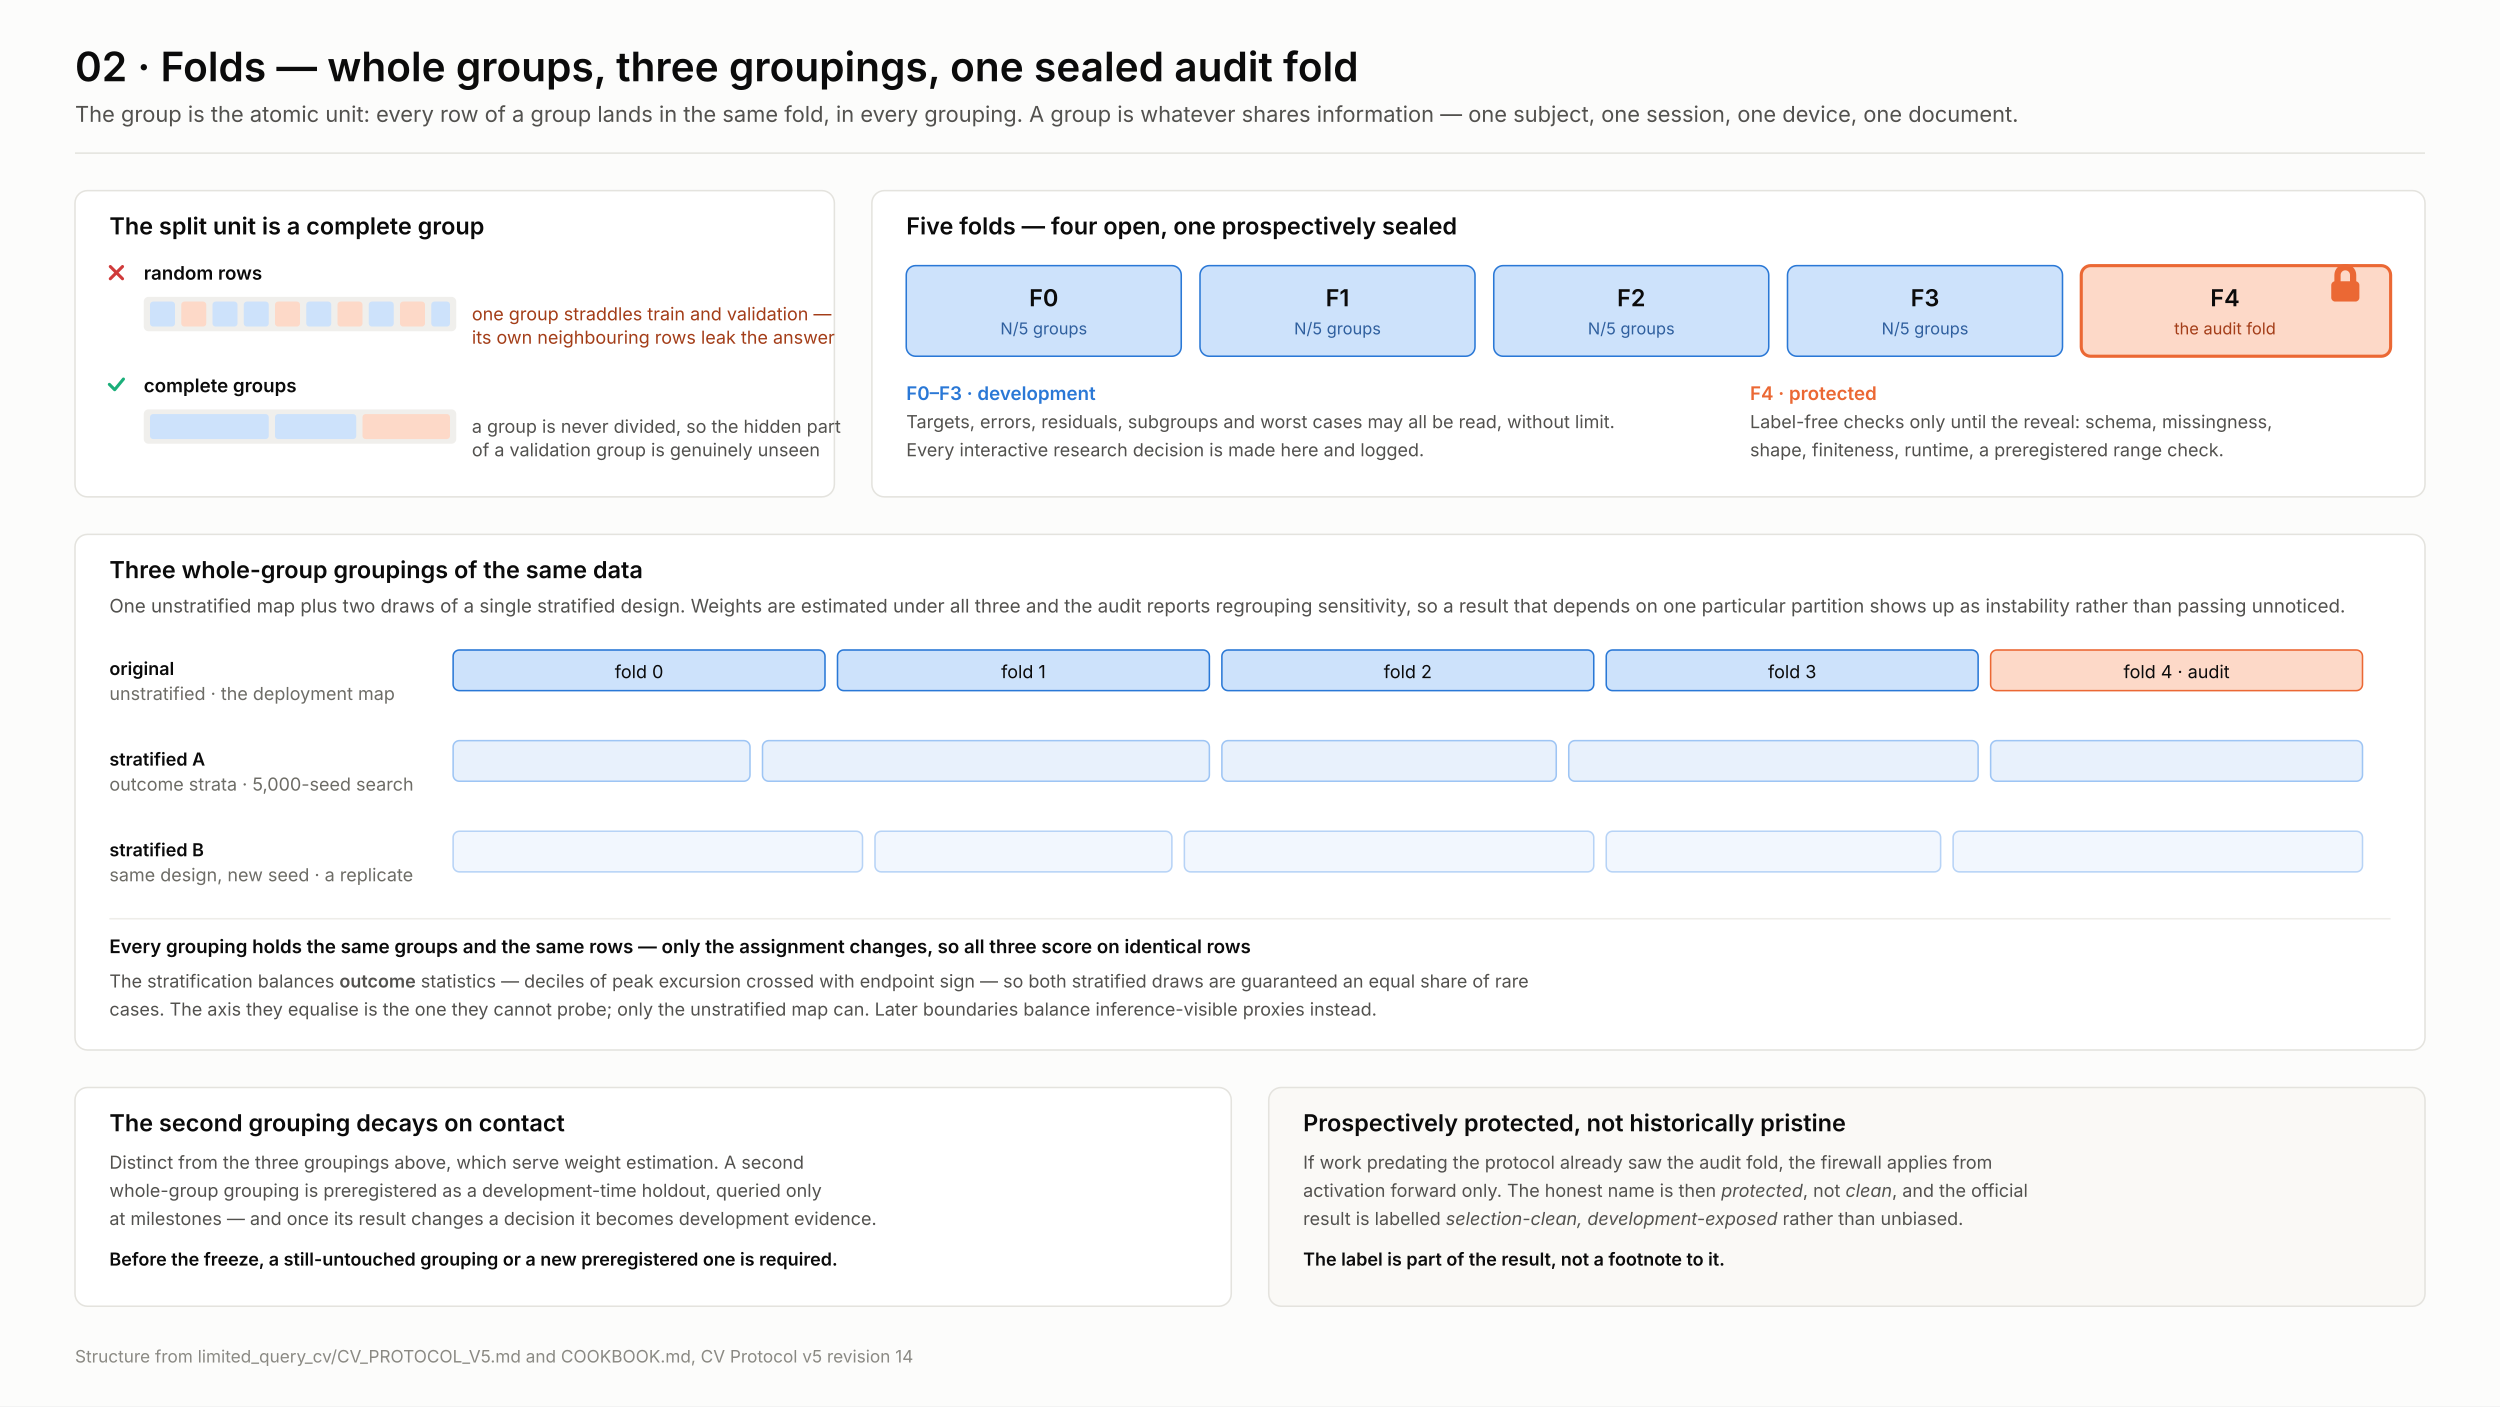
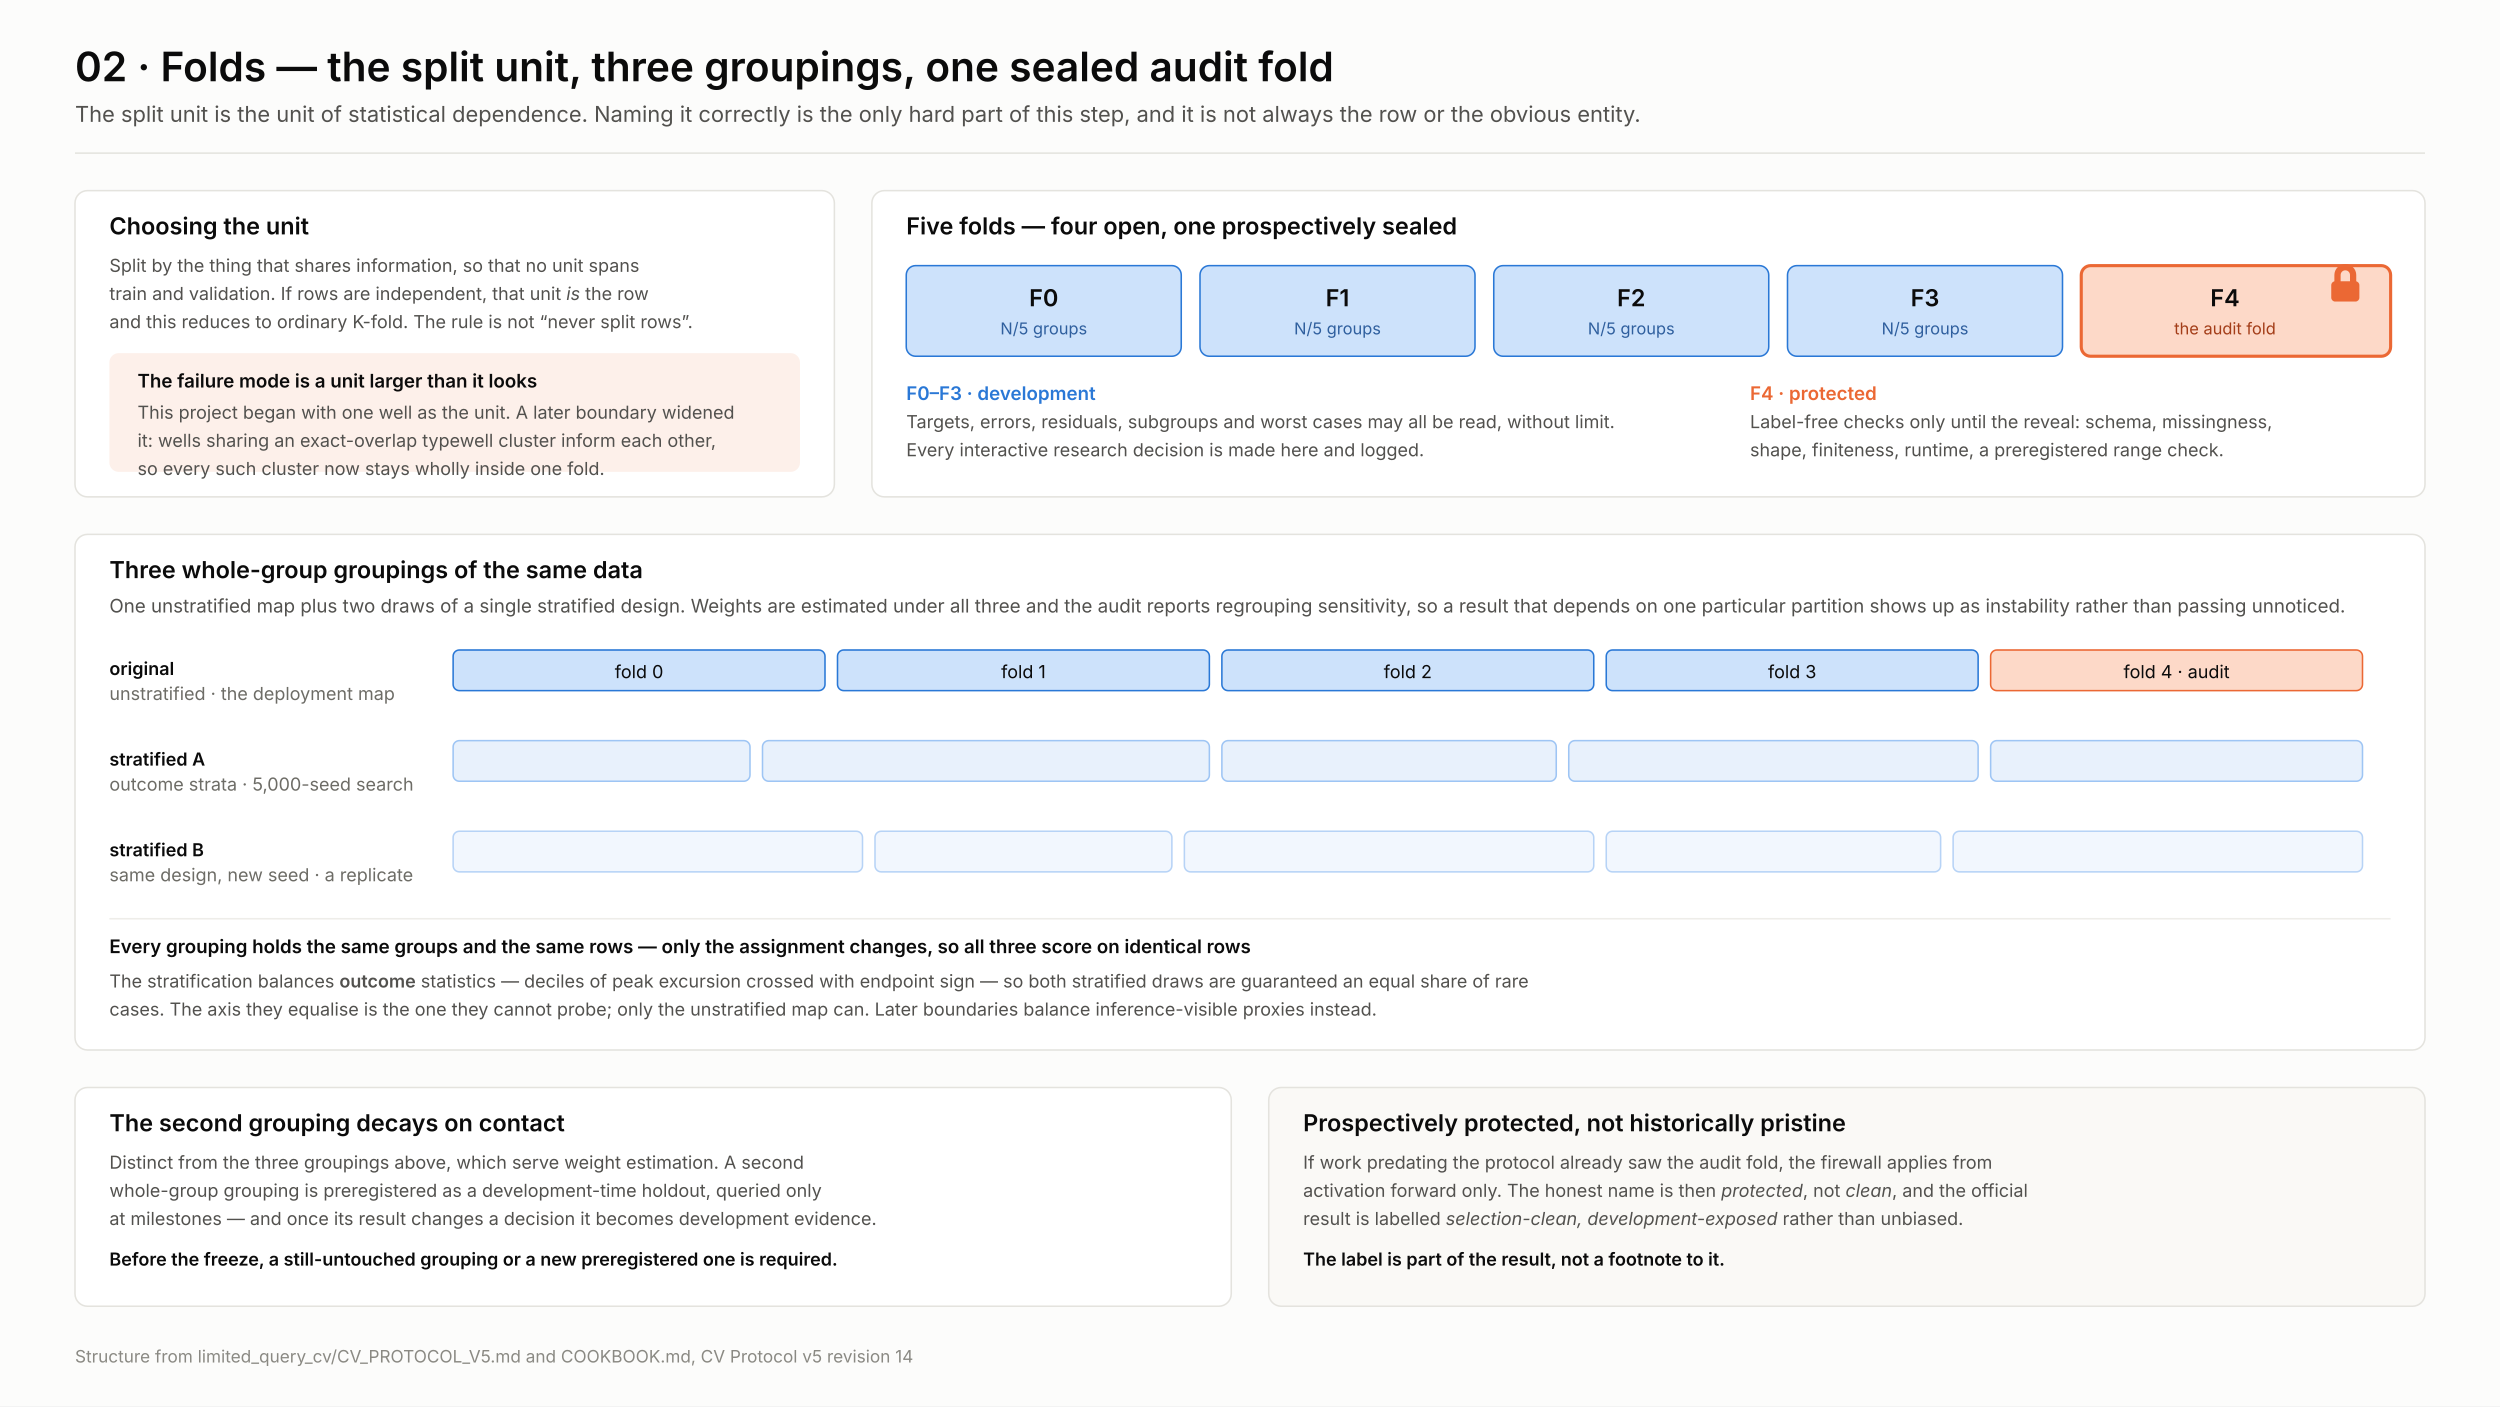
<svg xmlns="http://www.w3.org/2000/svg" viewBox="0 0 1600 900" width="1600" height="900" font-family="Inter, 'Helvetica Neue', Helvetica, Arial, sans-serif">
  <defs>
    <marker id="arrow" viewBox="0 0 10 10" refX="9" refY="5" markerWidth="7" markerHeight="7" orient="auto-start-reverse">
      <path d="M 0 1 L 9 5 L 0 9 z" fill="#8a8983" />
    </marker>
    <g id="cross">
      <path d="M 0.6 0.6 L 8.4 8.4 M 8.4 0.6 L 0.6 8.4" fill="none" stroke="#d03b3b" stroke-width="2" stroke-linecap="round" />
    </g>
    <g id="tick">
      <path d="M 0 4 L 3.4 7.4 L 9 0.6" fill="none" stroke="#1baf7a" stroke-width="2" stroke-linecap="round" stroke-linejoin="round" />
    </g>
  </defs>
  <rect width="1600" height="900" fill="#fcfcfb" />
-   <text x="48" y="52" font-size="26" font-weight="600" fill="#0b0b0b">02 · Folds — whole groups, three groupings, one sealed audit fold</text>
-   <text x="48" y="78" font-size="14" fill="#52514e">The group is the atomic unit: every row of a group lands in the same fold, in every grouping. A group is whatever shares information — one subject, one session, one device, one document.</text>
+   <text x="48" y="52" font-size="26" font-weight="600" fill="#0b0b0b">02 · Folds — the split unit, three groupings, one sealed audit fold</text>
+   <text x="48" y="78" font-size="14" fill="#52514e">The split unit is the unit of statistical dependence. Naming it correctly is the only hard part of this step, and it is not always the row or the obvious entity.</text>
  <line x1="48" y1="98" x2="1552" y2="98" stroke="#e4e3de" />
  <rect x="48" y="122" width="486" height="196" rx="8" fill="#ffffff" stroke="#e4e3de" />
-   <text x="70" y="150" font-size="15" font-weight="600" fill="#0b0b0b">The split unit is a complete group</text>
-   <use href="#cross" x="70" y="170" />
-   <text x="92" y="179" font-size="12" font-weight="600" fill="#0b0b0b">random rows</text>
-   <g>
-     <rect x="92" y="190" width="200" height="22" rx="3" fill="#f0efec" />
-     <rect x="96" y="193" width="16" height="16" rx="2" fill="#cde2fb" />
-     <rect x="116" y="193" width="16" height="16" rx="2" fill="#fdd9c8" />
-     <rect x="136" y="193" width="16" height="16" rx="2" fill="#cde2fb" />
-     <rect x="156" y="193" width="16" height="16" rx="2" fill="#cde2fb" />
-     <rect x="176" y="193" width="16" height="16" rx="2" fill="#fdd9c8" />
-     <rect x="196" y="193" width="16" height="16" rx="2" fill="#cde2fb" />
-     <rect x="216" y="193" width="16" height="16" rx="2" fill="#fdd9c8" />
-     <rect x="236" y="193" width="16" height="16" rx="2" fill="#cde2fb" />
-     <rect x="256" y="193" width="16" height="16" rx="2" fill="#fdd9c8" />
-     <rect x="276" y="193" width="12" height="16" rx="2" fill="#cde2fb" />
-   </g>
-   <text x="302" y="205" font-size="11.5" fill="#a33d18">one group straddles train and validation —</text>
-   <text x="302" y="220" font-size="11.5" fill="#a33d18">its own neighbouring rows leak the answer</text>
-   <use href="#tick" x="70" y="242" />
-   <text x="92" y="251" font-size="12" font-weight="600" fill="#0b0b0b">complete groups</text>
-   <g>
-     <rect x="92" y="262" width="200" height="22" rx="3" fill="#f0efec" />
-     <rect x="96" y="265" width="76" height="16" rx="2" fill="#cde2fb" />
-     <rect x="176" y="265" width="52" height="16" rx="2" fill="#cde2fb" />
-     <rect x="232" y="265" width="56" height="16" rx="2" fill="#fdd9c8" />
-   </g>
-   <text x="302" y="277" font-size="11.5" fill="#52514e">a group is never divided, so the hidden part</text>
-   <text x="302" y="292" font-size="11.5" fill="#52514e">of a validation group is genuinely unseen</text>
+   <text x="70" y="150" font-size="15" font-weight="600" fill="#0b0b0b">Choosing the unit</text>
+   <text x="70" y="174" font-size="11.5" fill="#52514e">Split by the thing that shares information, so that no unit spans</text>
+   <text x="70" y="192" font-size="11.5" fill="#52514e">train and validation. If rows are independent, that unit <tspan font-style="italic">is</tspan> the row</text>
+   <text x="70" y="210" font-size="11.5" fill="#52514e">and this reduces to ordinary K-fold. The rule is not “never split rows”.</text>
+   <rect x="70" y="226" width="442" height="76" rx="6" fill="#fdf0ea" />
+   <text x="88" y="248" font-size="12" font-weight="600" fill="#0b0b0b">The failure mode is a unit larger than it looks</text>
+   <text x="88" y="268" font-size="11.5" fill="#52514e">This project began with one well as the unit. A later boundary widened</text>
+   <text x="88" y="286" font-size="11.5" fill="#52514e">it: wells sharing an exact-overlap typewell cluster inform each other,</text>
+   <text x="88" y="304" font-size="11.5" fill="#52514e">so every such cluster now stays wholly inside one fold.</text>
  <rect x="558" y="122" width="994" height="196" rx="8" fill="#ffffff" stroke="#e4e3de" />
  <text x="580" y="150" font-size="15" font-weight="600" fill="#0b0b0b">Five folds — four open, one prospectively sealed</text>
  <g>
    <rect x="580" y="170" width="176" height="58" rx="6" fill="#cde2fb" stroke="#2a78d6" />
    <text x="668" y="196" font-size="15" font-weight="600" fill="#0b0b0b" text-anchor="middle">F0</text>
    <text x="668" y="214" font-size="10.5" fill="#2f5f9e" text-anchor="middle">N/5 groups</text>
    <rect x="768" y="170" width="176" height="58" rx="6" fill="#cde2fb" stroke="#2a78d6" />
    <text x="856" y="196" font-size="15" font-weight="600" fill="#0b0b0b" text-anchor="middle">F1</text>
    <text x="856" y="214" font-size="10.5" fill="#2f5f9e" text-anchor="middle">N/5 groups</text>
    <rect x="956" y="170" width="176" height="58" rx="6" fill="#cde2fb" stroke="#2a78d6" />
    <text x="1044" y="196" font-size="15" font-weight="600" fill="#0b0b0b" text-anchor="middle">F2</text>
    <text x="1044" y="214" font-size="10.5" fill="#2f5f9e" text-anchor="middle">N/5 groups</text>
    <rect x="1144" y="170" width="176" height="58" rx="6" fill="#cde2fb" stroke="#2a78d6" />
    <text x="1232" y="196" font-size="15" font-weight="600" fill="#0b0b0b" text-anchor="middle">F3</text>
    <text x="1232" y="214" font-size="10.5" fill="#2f5f9e" text-anchor="middle">N/5 groups</text>
    <rect x="1332" y="170" width="198" height="58" rx="6" fill="#fdd9c8" stroke="#eb6834" stroke-width="2" />
    <text x="1424" y="196" font-size="15" font-weight="600" fill="#0b0b0b" text-anchor="middle">F4</text>
    <text x="1424" y="214" font-size="10.5" fill="#a33d18" text-anchor="middle">the audit fold</text>
    <path d="M 1494 176 a 7 7 0 0 1 14 0 v 5 h -4 v -5 a 3 3 0 0 0 -6 0 v 5 h -4 z" fill="#eb6834" />
    <rect x="1492" y="180" width="18" height="13" rx="2.5" fill="#eb6834" />
  </g>
  <text x="580" y="256" font-size="12" fill="#2a78d6" font-weight="600">F0–F3 · development</text>
  <text x="580" y="274" font-size="11.5" fill="#52514e">Targets, errors, residuals, subgroups and worst cases may all be read, without limit.</text>
  <text x="580" y="292" font-size="11.5" fill="#52514e">Every interactive research decision is made here and logged.</text>
  <text x="1120" y="256" font-size="12" fill="#eb6834" font-weight="600">F4 · protected</text>
  <text x="1120" y="274" font-size="11.5" fill="#52514e">Label-free checks only until the reveal: schema, missingness,</text>
  <text x="1120" y="292" font-size="11.5" fill="#52514e">shape, finiteness, runtime, a preregistered range check.</text>
  <rect x="48" y="342" width="1504" height="330" rx="8" fill="#ffffff" stroke="#e4e3de" />
  <text x="70" y="370" font-size="15" font-weight="600" fill="#0b0b0b">Three whole-group groupings of the same data</text>
  <text x="70" y="392" font-size="12" fill="#52514e">One unstratified map plus two draws of a single stratified design. Weights are estimated under all three and the audit reports regrouping sensitivity, so a result that depends on one particular partition shows up as instability rather than passing unnoticed.</text>
  <g font-size="11.5">
    <text x="70" y="432" font-weight="600" fill="#0b0b0b">original</text>
    <text x="70" y="448" fill="#6d6c66">unstratified · the deployment map</text>
    <rect x="290" y="416" width="238" height="26" rx="4" fill="#cde2fb" stroke="#2a78d6" />
    <text x="409" y="434" text-anchor="middle" fill="#0b0b0b">fold 0</text>
    <rect x="536" y="416" width="238" height="26" rx="4" fill="#cde2fb" stroke="#2a78d6" />
    <text x="655" y="434" text-anchor="middle" fill="#0b0b0b">fold 1</text>
    <rect x="782" y="416" width="238" height="26" rx="4" fill="#cde2fb" stroke="#2a78d6" />
    <text x="901" y="434" text-anchor="middle" fill="#0b0b0b">fold 2</text>
    <rect x="1028" y="416" width="238" height="26" rx="4" fill="#cde2fb" stroke="#2a78d6" />
    <text x="1147" y="434" text-anchor="middle" fill="#0b0b0b">fold 3</text>
    <rect x="1274" y="416" width="238" height="26" rx="4" fill="#fdd9c8" stroke="#eb6834" />
    <text x="1393" y="434" text-anchor="middle" fill="#0b0b0b">fold 4 · audit</text>
    <text x="70" y="490" font-weight="600" fill="#0b0b0b">stratified A</text>
    <text x="70" y="506" fill="#6d6c66">outcome strata · 5,000-seed search</text>
    <rect x="290" y="474" width="190" height="26" rx="4" fill="#e8f1fc" stroke="#9ec5f4" />
    <rect x="488" y="474" width="286" height="26" rx="4" fill="#e8f1fc" stroke="#9ec5f4" />
    <rect x="782" y="474" width="214" height="26" rx="4" fill="#e8f1fc" stroke="#9ec5f4" />
    <rect x="1004" y="474" width="262" height="26" rx="4" fill="#e8f1fc" stroke="#9ec5f4" />
    <rect x="1274" y="474" width="238" height="26" rx="4" fill="#e8f1fc" stroke="#9ec5f4" />
    <text x="70" y="548" font-weight="600" fill="#0b0b0b">stratified B</text>
    <text x="70" y="564" fill="#6d6c66">same design, new seed · a replicate</text>
    <rect x="290" y="532" width="262" height="26" rx="4" fill="#f2f7fe" stroke="#b7d3f6" />
    <rect x="560" y="532" width="190" height="26" rx="4" fill="#f2f7fe" stroke="#b7d3f6" />
    <rect x="758" y="532" width="262" height="26" rx="4" fill="#f2f7fe" stroke="#b7d3f6" />
    <rect x="1028" y="532" width="214" height="26" rx="4" fill="#f2f7fe" stroke="#b7d3f6" />
    <rect x="1250" y="532" width="262" height="26" rx="4" fill="#f2f7fe" stroke="#b7d3f6" />
  </g>
  <text x="1520" y="490" font-size="10.5" fill="#8a8983" text-anchor="end"> </text>
  <line x1="70" y1="588" x2="1530" y2="588" stroke="#eeede9" />
  <text x="70" y="610" font-size="12" font-weight="600" fill="#0b0b0b">Every grouping holds the same groups and the same rows — only the assignment changes, so all three score on identical rows</text>
  <text x="70" y="632" font-size="11.5" fill="#52514e">The stratification balances <tspan font-weight="600">outcome</tspan> statistics — deciles of peak excursion crossed with endpoint sign — so both stratified draws are guaranteed an equal share of rare</text>
  <text x="70" y="650" font-size="11.5" fill="#52514e">cases. The axis they equalise is the one they cannot probe; only the unstratified map can. Later boundaries balance inference-visible proxies instead.</text>
  <rect x="48" y="696" width="740" height="140" rx="8" fill="#ffffff" stroke="#e4e3de" />
  <text x="70" y="724" font-size="15" font-weight="600" fill="#0b0b0b">The second grouping decays on contact</text>
  <text x="70" y="748" font-size="11.5" fill="#52514e">Distinct from the three groupings above, which serve weight estimation. A second</text>
  <text x="70" y="766" font-size="11.5" fill="#52514e">whole-group grouping is preregistered as a development-time holdout, queried only</text>
  <text x="70" y="784" font-size="11.5" fill="#52514e">at milestones — and once its result changes a decision it becomes development evidence.</text>
  <text x="70" y="810" font-size="11.5" font-weight="600" fill="#0b0b0b">Before the freeze, a still-untouched grouping or a new preregistered one is required.</text>
  <rect x="812" y="696" width="740" height="140" rx="8" fill="#faf9f6" stroke="#e4e3de" />
  <text x="834" y="724" font-size="15" font-weight="600" fill="#0b0b0b">Prospectively protected, not historically pristine</text>
  <text x="834" y="748" font-size="11.5" fill="#52514e">If work predating the protocol already saw the audit fold, the firewall applies from</text>
  <text x="834" y="766" font-size="11.5" fill="#52514e">activation forward only. The honest name is then <tspan font-style="italic">protected</tspan>, not <tspan font-style="italic">clean</tspan>, and the official</text>
  <text x="834" y="784" font-size="11.5" fill="#52514e">result is labelled <tspan font-style="italic">selection-clean, development-exposed</tspan> rather than unbiased.</text>
  <text x="834" y="810" font-size="11.5" font-weight="600" fill="#0b0b0b">The label is part of the result, not a footnote to it.</text>
  <text x="48" y="872" font-size="11" fill="#8a8983">Structure from limited_query_cv/CV_PROTOCOL_V5.md and COOKBOOK.md, CV Protocol v5 revision 14</text>
</svg>
